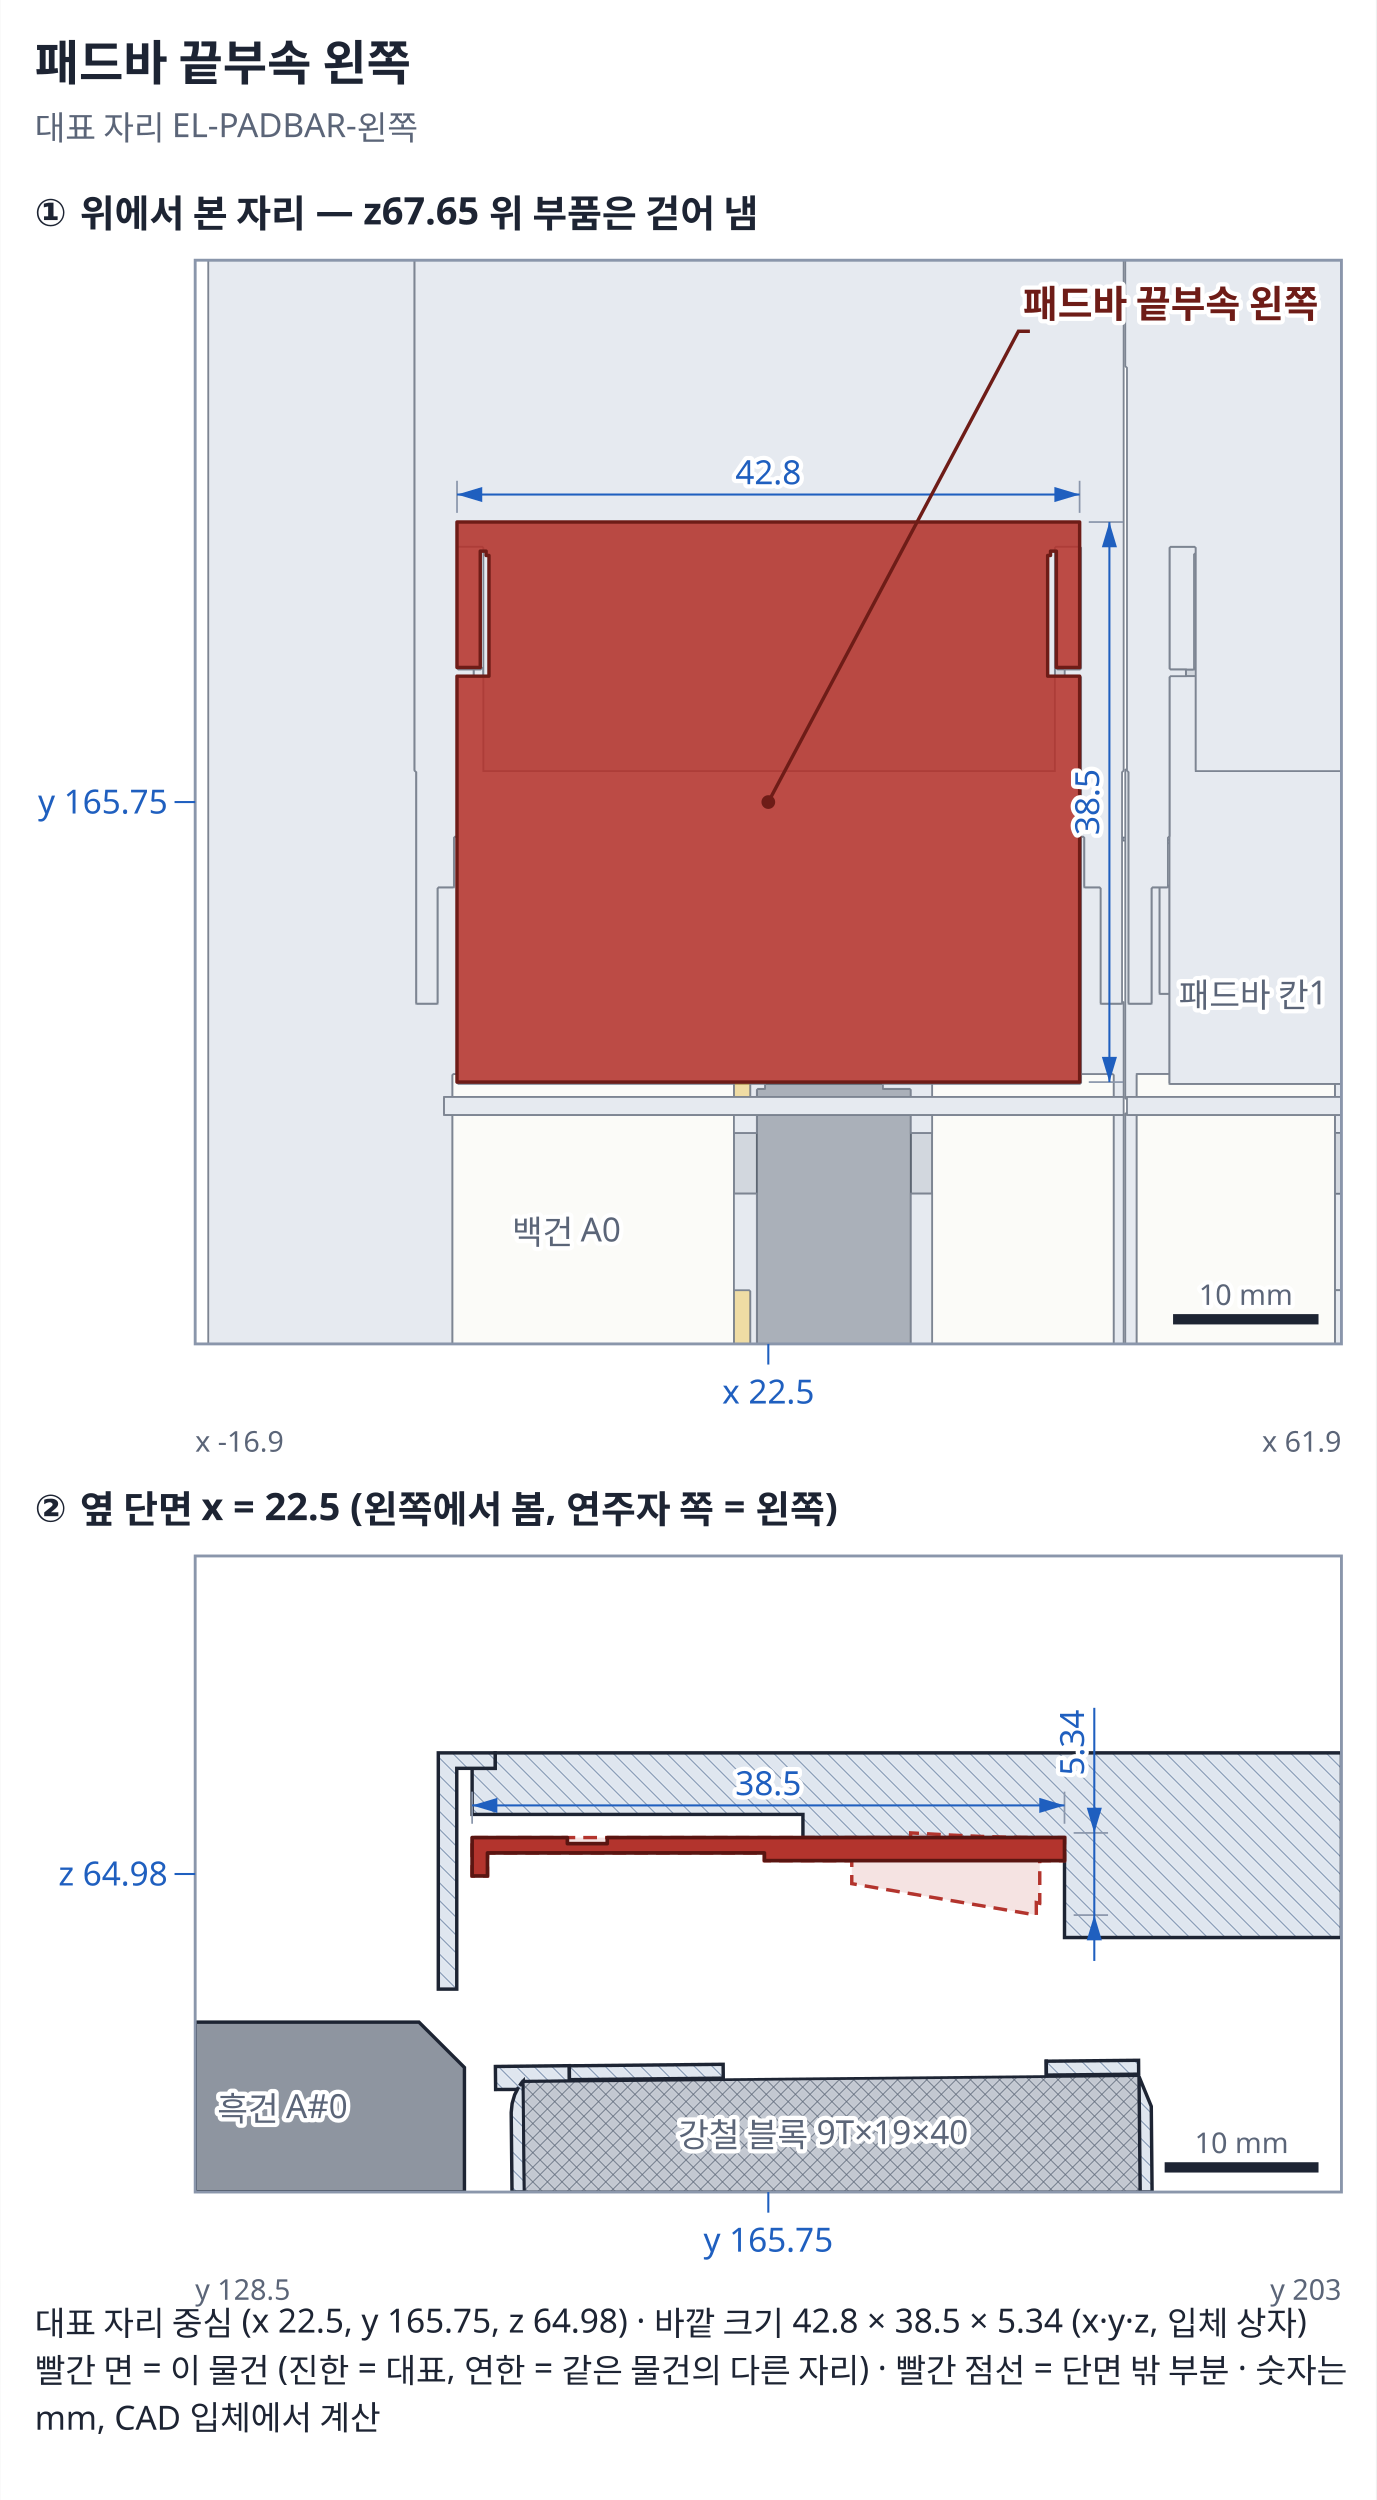
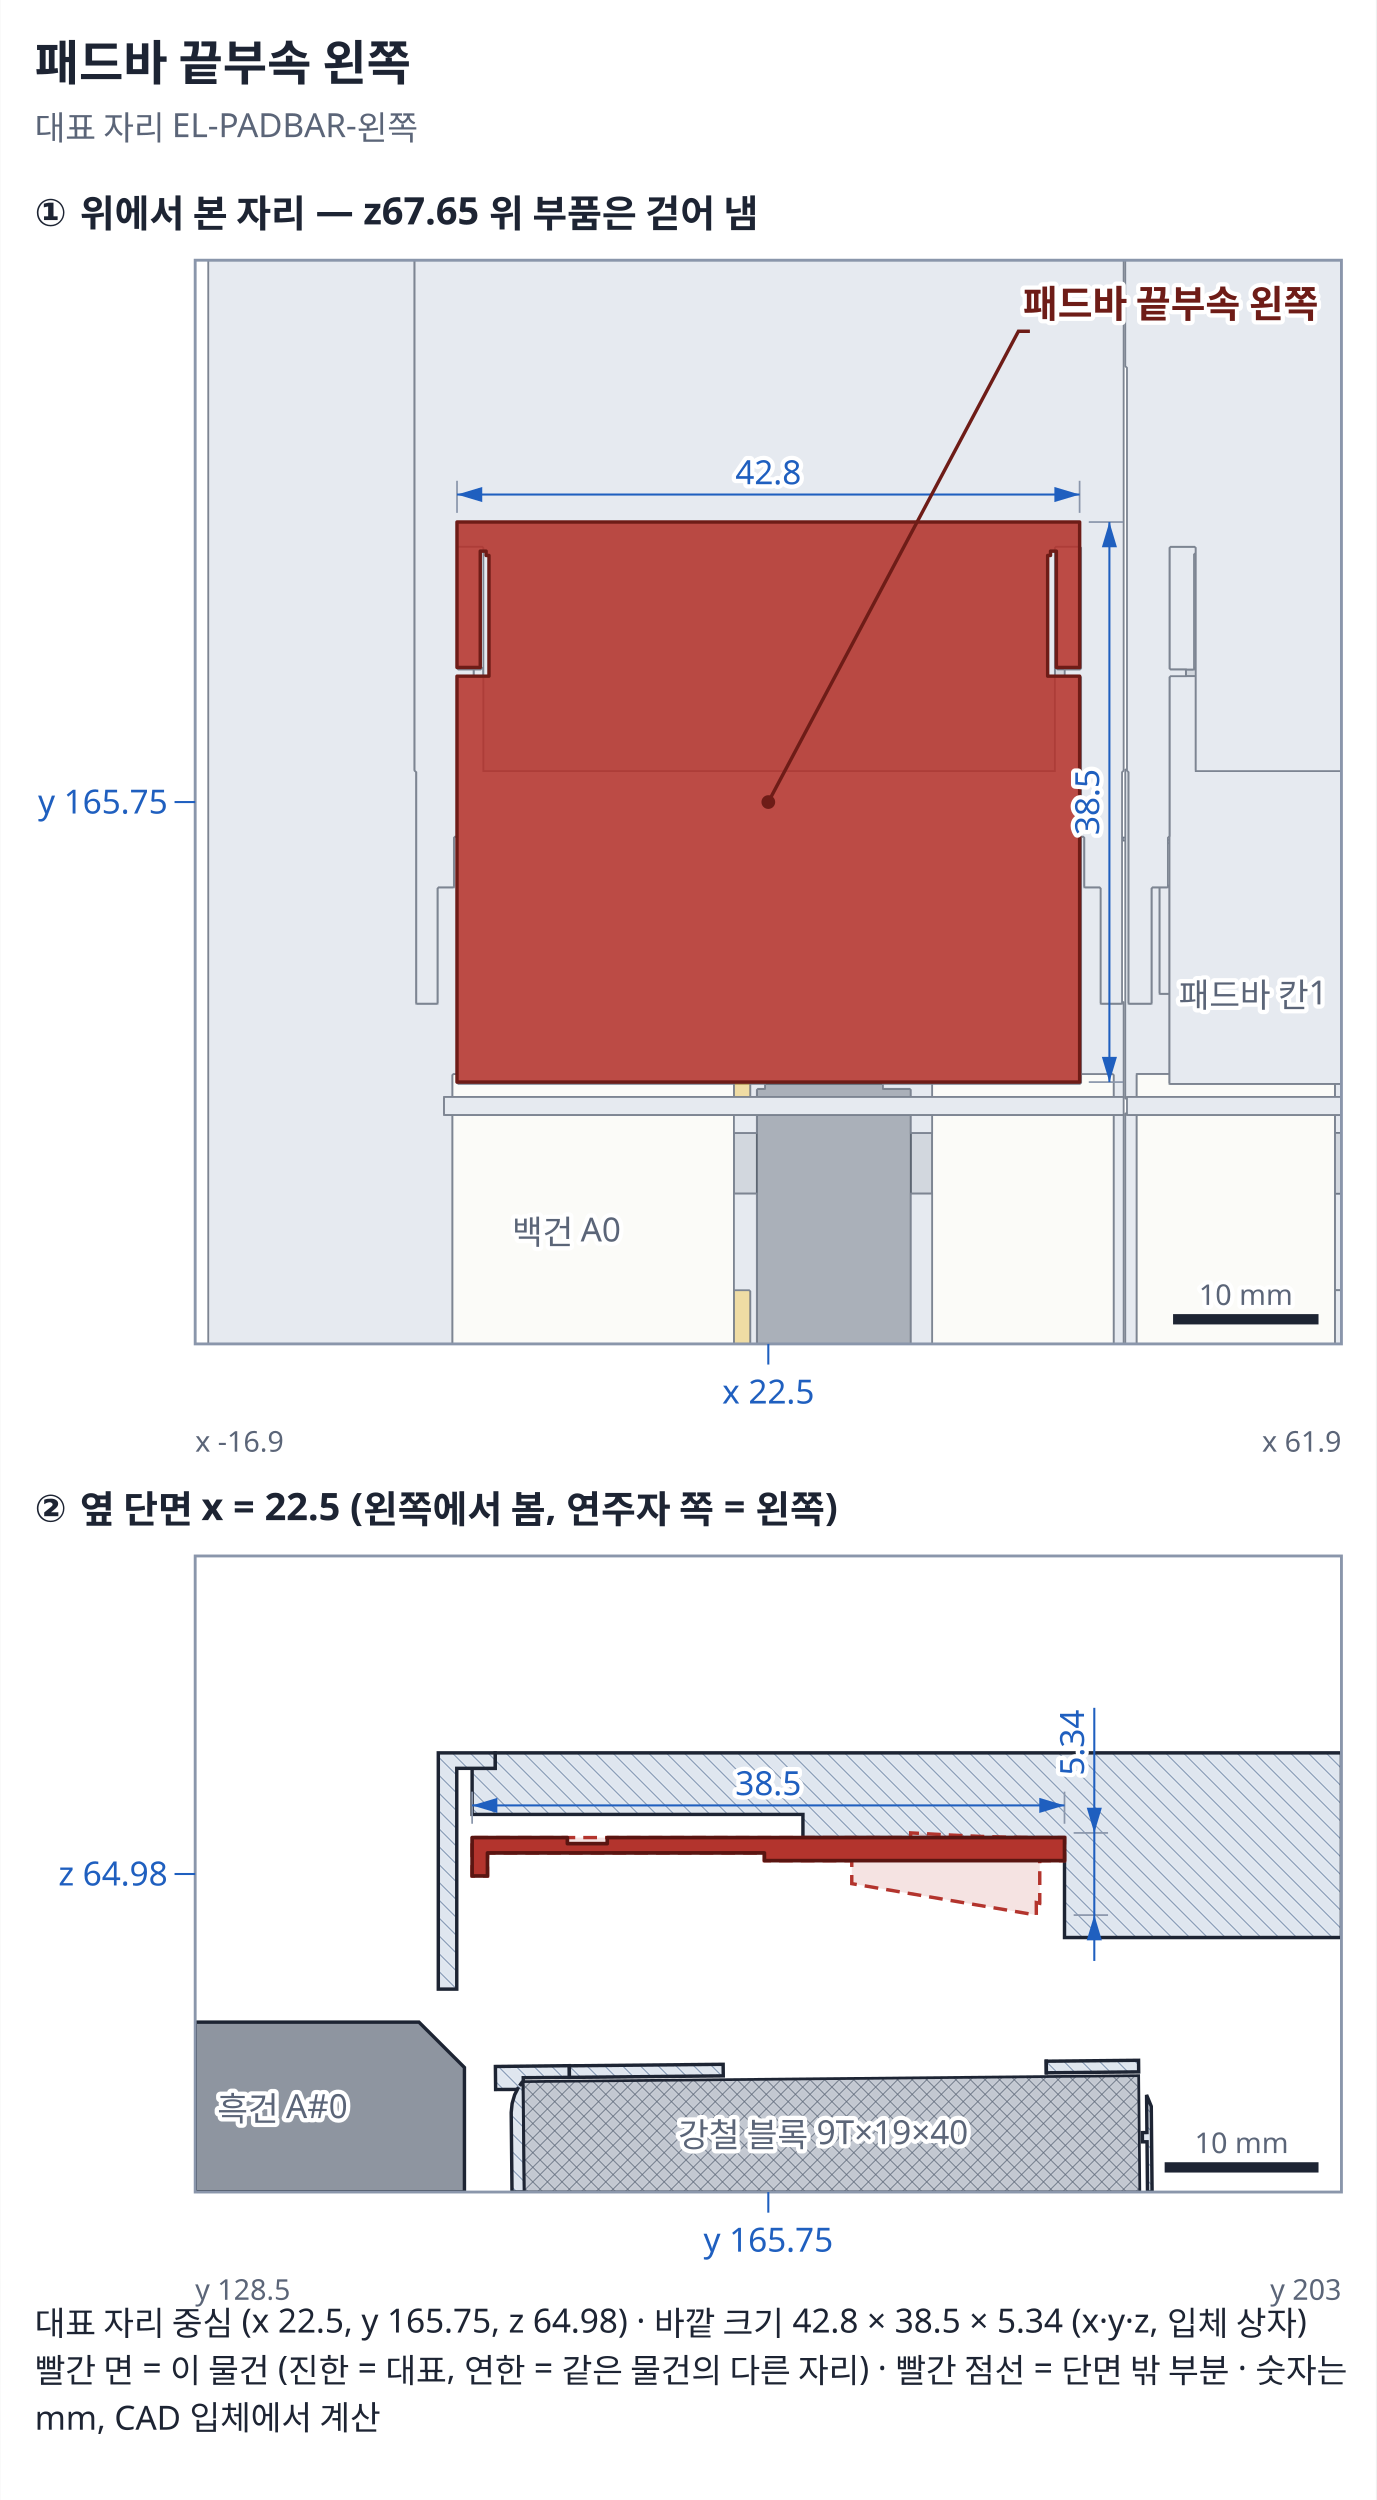
<svg xmlns="http://www.w3.org/2000/svg" viewBox="0 0 120 218.1" width="600" height="1090">
  <defs>
    <style>
.bg{fill:#ffffff}
.frame{fill:none;stroke:#1d2433;stroke-width:.5}
.t{font-family:'Apple SD Gothic Neo','Noto Sans KR','Malgun Gothic','IBM Plex Sans KR',sans-serif;fill:#1d2433}
.h{paint-order:stroke;stroke:#ffffff;stroke-width:.75;stroke-linejoin:round}
.tb{font-weight:700}
.td{fill:#1f5fbf}
.tm{fill:#5b6578}
.tr{fill:#c2410c}
.S-wood{fill:url(#hw);stroke:#1d2433;stroke-width:.4;stroke-linejoin:round}
.S-print{fill:url(#hp);stroke:#1d2433;stroke-width:.4;stroke-linejoin:round}
.S-metal{fill:url(#hm);stroke:#1d2433;stroke-width:.32;stroke-linejoin:round}
.S-rubber{fill:#50555e;stroke:#1d2433;stroke-width:.25}
.S-elec{fill:url(#he);stroke:#1d2433;stroke-width:.3}
.S-screen{fill:#3a4150;stroke:#1d2433;stroke-width:.3}
.S-cable{fill:#e3b23c;stroke:#6b5a1e;stroke-width:.18}
.S-ctx{fill:#eceef1;stroke:#a3aab5;stroke-width:.18}
.P-wood{fill:#f2e6d2;stroke:#39404d;stroke-width:.22;stroke-linejoin:round}
.P-print{fill:#e5ebf3;stroke:#39404d;stroke-width:.22;stroke-linejoin:round}
.P-metal{fill:#c9ced6;stroke:#39404d;stroke-width:.2}
.P-rubber{fill:#7d828b;stroke:#39404d;stroke-width:.18}
.P-elec{fill:#d3ead8;stroke:#39404d;stroke-width:.2}
.P-screen{fill:#596070;stroke:#39404d;stroke-width:.2}
.P-cable{fill:#f0cf7a;fill-opacity:.55;stroke:#8a7430;stroke-width:.14;stroke-opacity:.7}
.P-ctx{fill:#f2f3f5;stroke:#b3b9c3;stroke-width:.18}
.air{fill:#e8f1fb;stroke:none}
.hid{fill:none;stroke:#39404d;stroke-width:.24;stroke-dasharray:1.6 .9}
.hidc{fill:none;stroke:#c2410c;stroke-width:.28;stroke-dasharray:2.2 1.1}
.ph{fill:none;stroke:#5b6578;stroke-width:.3;stroke-dasharray:4 1 1 1}
.cl{fill:none;stroke:#6b7690;stroke-width:.2;stroke-dasharray:6 1.2 1 1.2}
.thin{fill:none;stroke:#39404d;stroke-width:.2}
.vis{fill:none;stroke:#1d2433;stroke-width:.3}
.sound{fill:none;stroke:#c2410c;stroke-width:.4;stroke-dasharray:3 1.2}
.ax{fill:none;stroke:#7a3fb5;stroke-width:.3;stroke-dasharray:5 1.2 1 1.2}
.keep{fill:none;stroke:#b42318;stroke-width:.3;stroke-dasharray:1.2 1}
.dm{fill:none;stroke:#1f5fbf;stroke-width:.18}
.ex{fill:none;stroke:#8a96ab;stroke-width:.15}
.ah{fill:#1f5fbf;stroke:none}
.ld{fill:none;stroke:#3d4555;stroke-width:.18}
.dot{fill:#3d4555}
.bal{fill:#ffffff;stroke:#1d2433;stroke-width:.25}
.secl{fill:none;stroke:#1d2433;stroke-width:.55}
.seca{fill:#1d2433}
.grid{fill:none;stroke:#1d2433;stroke-width:.25}
.grid2{fill:none;stroke:#8a96ab;stroke-width:.15}
.box{fill:#fbfbfc;stroke:#c3c9d3;stroke-width:.2}
.sheetply{fill:#fbf6ee;stroke:#1d2433;stroke-width:.35}
.zone{fill:#f4f6f9;stroke:#8a96ab;stroke-width:.2}
.datum{fill:none;stroke:#15803d;stroke-width:.9;stroke-linecap:round;stroke-opacity:.9}
.spot{fill:none;stroke:#c2410c;stroke-width:.32}
.spoth{fill:none;stroke:#c2410c;stroke-width:.32;stroke-dasharray:.45 .3}

.Zkw{fill:#fbfbf8;stroke:#7d8592;stroke-width:.16}.Zkb{fill:#aab0b9;stroke:#5d6672;stroke-width:.16}.Zpr{fill:#e6eaf0;stroke:#7d8592;stroke-width:.16}
.Zwd{fill:#efe4d0;stroke:#8a7a5e;stroke-width:.16}.Zel{fill:#dbe9df;stroke:#6f8a77;stroke-width:.16}.Zmt{fill:#d2d7de;stroke:#6f7887;stroke-width:.14}
.Zrb{fill:#c4c8ce;stroke:#6f7887;stroke-width:.14}.Zcb{fill:#efdca4;stroke:#9a8240;stroke-width:.12}
.Skw{fill:#f4f4ee;stroke:#1d2433;stroke-width:.3}.Skb{fill:#8e95a0;stroke:#1d2433;stroke-width:.3}.Spr{fill:url(#hp);stroke:#1d2433;stroke-width:.3}
.Swd{fill:url(#hw);stroke:#1d2433;stroke-width:.3}.Sel{fill:url(#he);stroke:#1d2433;stroke-width:.26}.Smt{fill:url(#hm);stroke:#1d2433;stroke-width:.24}
.Srb{fill:#7d828b;stroke:#1d2433;stroke-width:.22}.Scb{fill:#e3b23c;stroke:#6b5a1e;stroke-width:.16}
.HL{fill:#B3342D;fill-opacity:.88;stroke:#6e1c17;stroke-width:.3;stroke-linejoin:round}
.HLs{fill:#B3342D;stroke:#5a1511;stroke-width:.32;stroke-linejoin:round}
.HL2{fill:#B3342D;fill-opacity:.32;stroke:#B3342D;stroke-width:.2}
.HLp{fill:#B3342D;fill-opacity:.14;stroke:#B3342D;stroke-width:.3;stroke-dasharray:1.2 .7}
.HH{fill:#d9822b;fill-opacity:.35;stroke:#a35a12;stroke-width:.22}
.vf{fill:none;stroke:#8a96ab;stroke-width:.25}
.lead{fill:none;stroke:#6e1c17;stroke-width:.3}
.tl{fill:#6e1c17}
.nb{fill:#5b6578}
</style>
    <pattern id="hw" patternUnits="userSpaceOnUse" width="1.6" height="1.6" patternTransform="rotate(45)">
      <rect width="1.6" height="1.6" fill="#ecdcc2" />
      <line x1="0" y1="0" x2="0" y2="1.6" stroke="#a8875a" stroke-width=".22" />
    </pattern>
    <pattern id="hp" patternUnits="userSpaceOnUse" width="1.1" height="1.1" patternTransform="rotate(-45)">
      <rect width="1.1" height="1.1" fill="#dfe6ef" />
      <line x1="0" y1="0" x2="0" y2="1.1" stroke="#7f93b0" stroke-width=".16" />
    </pattern>
    <pattern id="hm" patternUnits="userSpaceOnUse" width=".9" height=".9" patternTransform="rotate(45)">
      <rect width=".9" height=".9" fill="#c3c8d1" />
      <path d="M0 0V.9M0 0H.9" stroke="#5d6778" stroke-width=".12" />
    </pattern>
    <pattern id="he" patternUnits="userSpaceOnUse" width="1.4" height="1.4">
      <rect width="1.4" height="1.4" fill="#cfe6d3" />
      <line x1="0" y1=".7" x2="1.4" y2=".7" stroke="#5f9a6c" stroke-width=".14" />
    </pattern>
    <clipPath id="c0">
      <rect x="17.00" y="22.70" width="100.00" height="94.54" />
    </clipPath>
    <clipPath id="c1">
      <rect x="17.00" y="135.74" width="100.00" height="55.49" />
    </clipPath>
  </defs>
  <rect class="bg" x="0" y="0" width="120" height="218.1" />
  <g class="L-geo">
    <path class="Zrb" fill-rule="evenodd" d="M98.21 73.06 97.93 73.06 97.93 73.34 98.21 73.34Z" clip-path="url(#c0)" />
    <path class="Zcb" fill-rule="evenodd" d="M65.43 94.56 64.00 94.56 64.00 95.70 65.43 95.70ZM65.43 112.56 64.00 112.56 64.00 117.27 65.43 117.27Z" clip-path="url(#c0)" />
    <path class="Zpr" fill-rule="evenodd" d="M117.00 97.27 116.43 97.27 116.43 98.84 117.00 98.84ZM117.00 104.13 116.43 104.13 116.43 112.56 117.00 112.56Z" clip-path="url(#c0)" />
    <path class="Zpr" fill-rule="evenodd" d="M98.39 95.70 99.14 95.70 99.14 93.80 99.24 93.70 102.00 93.70 102.00 86.70 101.24 86.70 101.14 86.60 101.14 77.41 100.43 77.41 100.43 87.46 100.33 87.56 98.53 87.56 98.43 87.46 98.43 67.31 98.23 67.12 98.14 67.15 98.14 95.82 98.23 95.86ZM102.07 73.27 101.79 73.27 101.79 73.56 102.07 73.56ZM117.00 94.56 116.43 94.56 116.43 95.70 117.00 95.70ZM99.14 97.27 98.39 97.27 98.23 97.12 98.14 97.15 98.14 117.27 99.14 117.27ZM117.00 112.56 116.43 112.56 116.43 117.27 117.00 117.27Z" clip-path="url(#c0)" />
    <path class="Zmt" fill-rule="evenodd" d="M117.00 98.84 116.43 98.84 116.43 104.13 117.00 104.13Z" clip-path="url(#c0)" />
    <path class="Zmt" fill-rule="evenodd" d="M66.00 98.84 64.00 98.84 64.00 104.13 66.00 104.13ZM81.29 98.84 79.43 98.84 79.43 104.13 81.29 104.13Z" clip-path="url(#c0)" />
    <path class="Zkw" fill-rule="evenodd" d="M116.43 94.56 102.10 94.56 102.00 94.46 102.00 93.70 99.14 93.70 99.14 95.70 116.43 95.70ZM116.43 97.27 99.14 97.27 99.14 117.27 116.43 117.27Z" clip-path="url(#c0)" />
    <path class="Zkw" fill-rule="evenodd" d="M64.00 94.56 39.96 94.56 39.86 94.46 39.86 93.70 39.43 93.70 39.43 95.70 64.00 95.70ZM64.00 97.27 39.43 97.27 39.43 117.27 64.00 117.27Z" clip-path="url(#c0)" />
    <path class="Zkw" fill-rule="evenodd" d="M97.14 93.70 94.29 93.70 94.29 94.46 94.18 94.56 81.29 94.56 81.29 95.70 97.14 95.70ZM97.14 97.27 81.29 97.27 81.29 117.27 97.14 117.27Z" clip-path="url(#c0)" />
    <path class="Zmt" fill-rule="evenodd" d="M104.29 58.30 104.20 58.26 104.04 58.41 103.43 58.41 103.43 58.99 104.29 58.99Z" clip-path="url(#c0)" />
    <path class="Zmt" fill-rule="evenodd" d="M92.86 58.41 92.24 58.41 92.09 58.26 92.00 58.30 92.00 58.99 92.86 58.99Z" clip-path="url(#c0)" />
    <path class="Zpr" fill-rule="evenodd" d="M102.00 77.30 101.91 77.26 101.76 77.41 101.14 77.41 101.14 86.70 102.00 86.70Z" clip-path="url(#c0)" />
    <path class="Zkb" fill-rule="evenodd" d="M79.43 94.99 77.10 94.99 77.00 94.88 77.00 94.56 66.71 94.56 66.71 94.88 66.61 94.99 66.00 94.99 66.00 95.70 79.43 95.70ZM79.43 97.27 66.00 97.27 66.00 117.27 79.43 117.27Z" clip-path="url(#c0)" />
    <path class="Zpr" fill-rule="evenodd" d="M104.14 48.37 104.29 48.23 104.29 47.70 102.00 47.70 102.00 58.41 104.14 58.41ZM117.00 67.27 104.39 67.27 104.29 67.17 104.29 58.99 102.00 58.99 102.00 94.56 117.00 94.56Z" clip-path="url(#c0)" />
    <path class="Zpr" fill-rule="evenodd" d="M100.43 77.52 100.53 77.41 101.86 77.41 101.86 73.09 102.00 72.94 102.00 59.09 102.10 58.99 103.43 58.99 103.43 58.41 102.10 58.41 102.00 58.31 102.00 47.80 102.10 47.70 104.18 47.70 104.29 47.80 104.29 67.27 117.00 67.27 117.00 22.70 98.14 22.70 98.14 31.94 98.29 32.09 98.29 67.23 98.43 67.37 98.43 87.56 100.43 87.56Z" clip-path="url(#c0)" />
    <path class="Zpr" fill-rule="evenodd" d="M117.00 95.70 98.29 95.70 98.29 97.27 117.00 97.27Z" clip-path="url(#c0)" />
    <path class="Zpr" fill-rule="evenodd" d="M39.43 97.27 38.82 97.27 38.71 97.17 38.71 95.80 38.82 95.70 39.43 95.70 39.43 93.80 39.53 93.70 39.86 93.70 39.86 72.99 39.57 72.99 39.57 77.31 39.47 77.41 38.14 77.41 38.14 87.46 38.04 87.56 36.39 87.56 36.29 87.46 36.29 67.31 36.14 67.17 36.14 22.70 18.14 22.70 18.14 117.27 39.43 117.27ZM98.21 25.77 97.93 25.77 97.93 26.06 98.21 26.06ZM42.14 58.30 42.05 58.26 41.90 58.41 41.29 58.41 41.29 58.99 42.14 58.99ZM98.00 87.44 97.91 87.40 97.76 87.56 96.10 87.56 96.00 87.46 96.00 77.41 94.67 77.41 94.57 77.31 94.57 72.99 94.29 72.99 94.29 93.70 97.04 93.70 97.14 93.80 97.14 95.70 98.00 95.70ZM66.00 95.09 66.10 94.99 66.71 94.99 66.71 94.56 65.43 94.56 65.43 95.70 66.00 95.70ZM81.29 94.56 77.00 94.56 77.00 94.99 79.33 94.99 79.43 95.09 79.43 95.70 81.29 95.70ZM66.00 97.27 64.00 97.27 64.00 98.84 66.00 98.84ZM81.29 97.27 79.43 97.27 79.43 98.84 81.29 98.84ZM98.00 97.27 97.14 97.27 97.14 117.27 98.00 117.27ZM66.00 104.13 64.00 104.13 64.00 112.56 65.33 112.56 65.43 112.66 65.43 117.27 66.00 117.27ZM81.29 104.13 79.43 104.13 79.43 117.27 81.29 117.27Z" clip-path="url(#c0)" />
    <path class="Zpr" fill-rule="evenodd" d="M38.14 77.52 38.24 77.41 39.57 77.41 39.57 73.09 39.67 72.99 39.86 72.99 39.86 59.09 39.96 58.99 41.29 58.99 41.29 58.41 39.96 58.41 39.86 58.31 39.86 47.80 39.96 47.70 42.04 47.70 42.14 47.80 42.14 67.27 92.00 67.27 92.00 47.80 92.10 47.70 94.18 47.70 94.29 47.80 94.29 58.31 94.18 58.41 92.86 58.41 92.86 58.99 94.18 58.99 94.29 59.09 94.29 72.99 94.47 72.99 94.57 73.09 94.57 77.41 95.90 77.41 96.00 77.52 96.00 87.56 97.86 87.56 97.86 67.37 98.00 67.23 98.00 22.70 36.14 22.70 36.14 67.23 36.29 67.37 36.29 87.56 38.14 87.56Z" clip-path="url(#c0)" />
    <path class="Zpr" fill-rule="evenodd" d="M98.00 95.70 38.71 95.70 38.71 97.27 98.00 97.27Z" clip-path="url(#c0)" />
-     <path class="Spr" fill-rule="evenodd" d="M91.26 181.15 91.25 179.82 91.24 179.82 91.25 181.15ZM45.62 181.59 49.65 181.55 49.64 180.22 49.63 180.22 49.63 180.21 43.19 180.28 43.21 182.29 45.09 182.28 45.21 182.09 44.87 182.75 44.65 183.51 44.57 184.29 44.64 191.23 45.72 191.23ZM100.41 183.76 99.34 181.16 99.44 191.23 100.48 191.23ZM45.51 181.66 45.62 181.55 45.62 181.57 45.30 181.96ZM99.38 186.85 99.37 186.05 98.82 186.05 98.83 186.86Z" clip-path="url(#c1)" />
-     <path class="Spr" fill-rule="evenodd" d="M99.31 180.95 99.30 179.74 91.25 179.82 91.26 181.03ZM63.07 181.30 63.06 180.09 49.64 180.22 49.65 181.43Z" clip-path="url(#c1)" />
+     <path class="Spr" fill-rule="evenodd" d="M91.26 180.83 91.25 179.82 91.24 179.82 91.25 180.83ZM45.62 181.26 49.65 181.23 49.64 180.22 49.63 180.22 49.63 180.21 43.19 180.28 43.21 182.29 45.09 182.28 45.21 182.09 44.87 182.75 44.65 183.51 44.57 184.29 44.64 191.23 45.72 191.23ZM45.51 181.66 45.62 181.55 45.62 181.57 45.30 181.96ZM100.41 183.76 100.00 182.76 100.03 186.04 99.63 186.05 99.64 186.85 100.04 186.85 100.08 191.23 100.48 191.23Z" clip-path="url(#c1)" />
+     <path class="Spr" fill-rule="evenodd" d="M99.31 180.75 99.30 179.74 91.25 179.82 91.26 180.83ZM63.07 181.10 63.06 180.09 49.64 180.22 49.65 181.23Z" clip-path="url(#c1)" />
    <path class="Spr" fill-rule="evenodd" d="M117.00 152.92 43.17 152.92 43.17 154.27 41.16 154.27 41.16 158.29 70.02 158.29 70.02 160.31 92.84 160.31 92.84 169.03 117.00 169.03Z" clip-path="url(#c1)" />
    <path class="Spr" fill-rule="evenodd" d="M39.82 154.27 43.17 154.27 43.17 152.92 38.21 152.92 38.21 173.53 39.82 173.53Z" clip-path="url(#c1)" />
    <path class="Skb" fill-rule="evenodd" d="M40.49 180.37 36.52 176.41 17.00 176.41 17.00 191.23 40.49 191.23Z" clip-path="url(#c1)" />
    <path class="Smt" fill-rule="evenodd" d="M99.31 181.08 45.62 181.60 45.72 191.23 99.41 191.23Z" clip-path="url(#c1)" />
  </g>
  <g class="L-over">
    <path class="HL" fill-rule="evenodd" d="M94.16 58.99 91.37 58.99 91.37 48.46 91.62 48.46 91.62 48.08 92.13 48.08 92.13 58.23 94.16 58.23 94.16 45.54 39.84 45.54 39.84 58.23 41.87 58.23 41.87 48.08 42.38 48.08 42.38 48.46 42.63 48.46 42.63 58.99 39.84 58.99 39.84 94.40 94.16 94.40Z" clip-path="url(#c0)" />
    <rect class="vf" x="17.000" y="22.700" width="100.000" height="94.543" />
    <rect class="seca" x="102.310" y="114.643" width="12.690" height="0.900" />
    <path class="HLp" fill-rule="evenodd" d="M90.38 165.98 90.66 166.04 90.66 165.97 90.68 165.97 90.68 162.32 92.84 162.32 92.84 160.31 90.15 160.31 87.74 160.28 85.32 160.20 82.91 160.09 80.49 159.96 79.42 159.90 79.42 160.31 41.16 160.31 41.16 163.66 42.50 163.66 42.50 161.65 66.66 161.65 66.66 162.32 74.28 162.32 74.28 164.33 90.38 167.07Z" clip-path="url(#c1)" />
    <path class="HLs" fill-rule="evenodd" d="M42.50 161.65 66.66 161.65 66.66 162.32 92.84 162.32 92.84 160.31 52.95 160.31 52.95 160.84 49.47 160.84 49.47 160.31 41.16 160.31 41.16 163.66 42.50 163.66Z" clip-path="url(#c1)" />
    <rect class="vf" x="17.000" y="135.743" width="100.000" height="55.490" />
    <rect class="seca" x="101.577" y="188.633" width="13.423" height="0.900" />
  </g>
  <g class="L-dim">
    <path class="dm" d="M67.000 117.243 L67.000 119.043" />
    <path class="dm" d="M15.200 69.972 L17.000 69.972" />
    <path class="ex" d="M39.843 44.743 L39.843 41.943" />
    <path class="ex" d="M94.157 44.743 L94.157 41.943" />
    <path class="dm" d="M39.843 43.143 L94.157 43.143" />
    <path class="ah" d="M39.843 43.143 L42.043 42.483 L42.043 43.803 Z" />
    <path class="ah" d="M94.157 43.143 L91.957 43.803 L91.957 42.483 Z" />
    <path class="ex" d="M94.957 45.543 L97.957 45.543" />
    <path class="ex" d="M94.957 94.401 L97.957 94.401" />
    <path class="dm" d="M96.757 45.543 L96.757 94.401" />
    <path class="ah" d="M96.757 45.543 L97.417 47.743 L96.097 47.743 Z" />
    <path class="ah" d="M96.757 94.401 L96.097 92.201 L97.417 92.201 Z" />
    <path class="dm" d="M67.000 191.233 L67.000 193.033" />
    <path class="dm" d="M15.200 163.488 L17.000 163.488" />
    <path class="ex" d="M41.161 159.104 L41.161 156.304" />
    <path class="ex" d="M92.839 159.104 L92.839 156.304" />
    <path class="dm" d="M41.161 157.504 L92.839 157.504" />
    <path class="ah" d="M41.161 157.504 L43.361 156.844 L43.361 158.164 Z" />
    <path class="ah" d="M92.839 157.504 L90.639 158.164 L90.639 156.844 Z" />
    <path class="ex" d="M93.639 159.904 L96.639 159.904" />
    <path class="ex" d="M93.639 167.072 L96.639 167.072" />
    <path class="dm" d="M95.439 155.904 L95.439 171.072" />
    <path class="ah" d="M95.439 159.904 L94.779 157.704 L96.099 157.704 Z" />
    <path class="ah" d="M95.439 167.072 L96.099 169.272 L94.779 169.272 Z" />
    <path class="dm" d="M95.439 148.991 L95.439 155.904" />
  </g>
  <g class="L-lead">
    <path class="lead" d="M67.00 69.97 L88.82 28.90 L89.82 28.90" />
    <circle class="tl" cx="67.000" cy="69.972" r="0.600" />
  </g>
  <g class="L-text">
    <text class="t tb" x="3.000" y="7.000" font-size="4.20" text-anchor="start">패드바 끝부속 왼쪽</text>
    <text class="t tm" x="3.000" y="12.200" font-size="2.90" text-anchor="start">대표 자리 EL-PADBAR-왼쪽</text>
    <text class="t tb" x="3.000" y="19.700" font-size="3.30" text-anchor="start">① 위에서 본 자리 — z67.65 위 부품은 걷어 냄</text>
    <text class="t h td" x="67.000" y="122.443" font-size="2.90" text-anchor="middle">x 22.5</text>
    <text class="t h td" x="14.600" y="70.972" font-size="2.90" text-anchor="end">y 165.75</text>
    <text class="t tm" x="17.000" y="126.643" font-size="2.50" text-anchor="start">x -16.9</text>
    <text class="t tm" x="117.000" y="126.643" font-size="2.50" text-anchor="end">x 61.9</text>
    <text class="t h td" x="67.000" y="42.243" font-size="2.90" text-anchor="middle">42.8</text>
    <text class="t h td" x="95.857" y="69.972" font-size="2.90" text-anchor="middle" transform="rotate(-90 95.857 69.972)">38.5</text>
    <text class="t h tb tl" x="115.000" y="27.700" font-size="3.30" text-anchor="end">패드바 끝부속 왼쪽</text>
    <text class="t h tm" x="108.655" y="113.843" font-size="2.50" text-anchor="middle">10 mm</text>
    <text class="t h nb" x="49.390" y="108.542" font-size="2.90" text-anchor="middle">백건 A0</text>
    <text class="t h nb" x="109.297" y="87.866" font-size="2.90" text-anchor="middle">패드바 칸1</text>
    <text class="t tb" x="3.000" y="132.743" font-size="3.30" text-anchor="start">② 옆 단면 x = 22.5 (왼쪽에서 봄, 연주자 쪽 = 왼쪽)</text>
    <text class="t h td" x="67.000" y="196.433" font-size="2.90" text-anchor="middle">y 165.75</text>
    <text class="t h td" x="14.600" y="164.488" font-size="2.90" text-anchor="end">z 64.98</text>
    <text class="t tm" x="17.000" y="200.633" font-size="2.50" text-anchor="start">y 128.5</text>
    <text class="t tm" x="117.000" y="200.633" font-size="2.50" text-anchor="end">y 203</text>
    <text class="t h td" x="67.000" y="156.604" font-size="2.90" text-anchor="middle">38.5</text>
    <text class="t h td" x="94.539" y="154.904" font-size="2.90" text-anchor="start" transform="rotate(-90 94.539 154.904)">5.34</text>
    <text class="t h tm" x="108.289" y="187.833" font-size="2.50" text-anchor="middle">10 mm</text>
    <text class="t h nb" x="24.618" y="185.021" font-size="2.90" text-anchor="middle">흑건 A#0</text>
    <text class="t h nb" x="71.790" y="187.295" font-size="2.90" text-anchor="middle">강철 블록 9T×19×40</text>
    <text class="t" x="3.000" y="203.733" font-size="2.90" text-anchor="start">대표 자리 중심 (x 22.5, y 165.75, z 64.98) · 바깥 크기 42.8 × 38.5 × 5.34 (x·y·z, 입체 상자)</text>
    <text class="t" x="3.000" y="207.851" font-size="2.90" text-anchor="start">빨간 면 = 이 물건 (진한 = 대표, 연한 = 같은 물건의 다른 자리) · 빨간 점선 = 단면 밖 부분 · 숫자는</text>
    <text class="t" x="3.000" y="211.969" font-size="2.90" text-anchor="start">mm, CAD 입체에서 계산</text>
  </g>
</svg>
